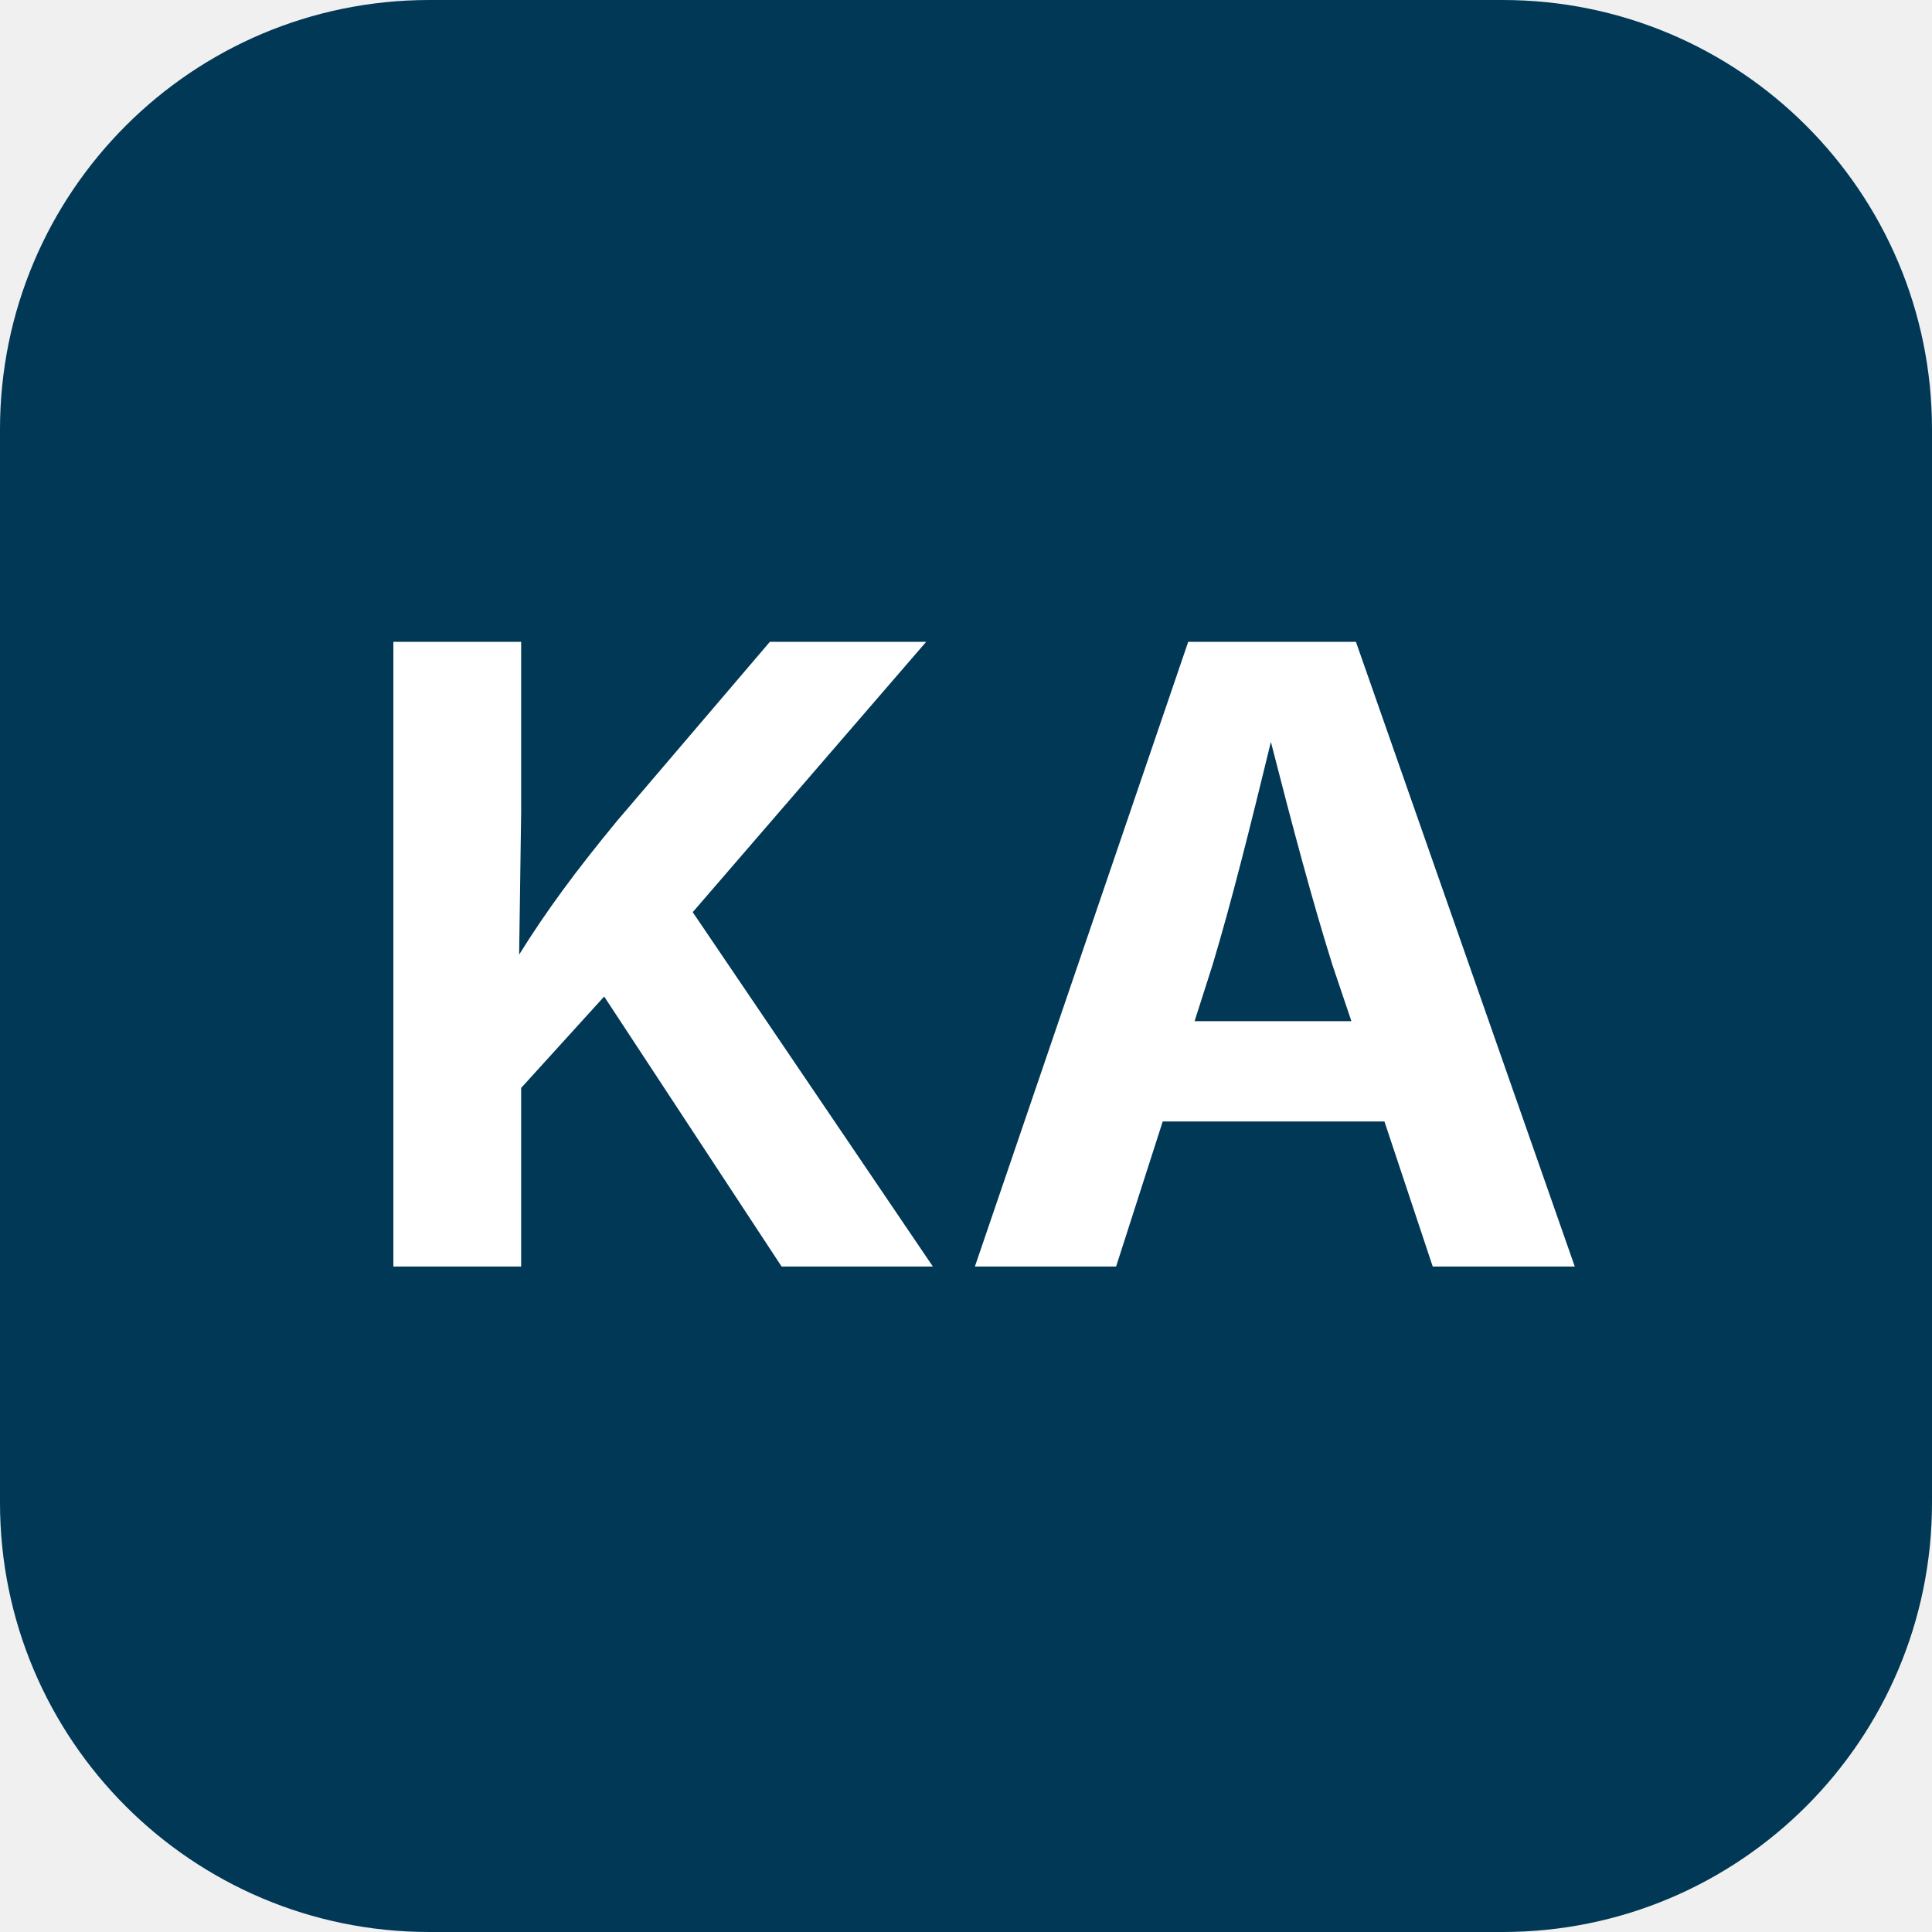
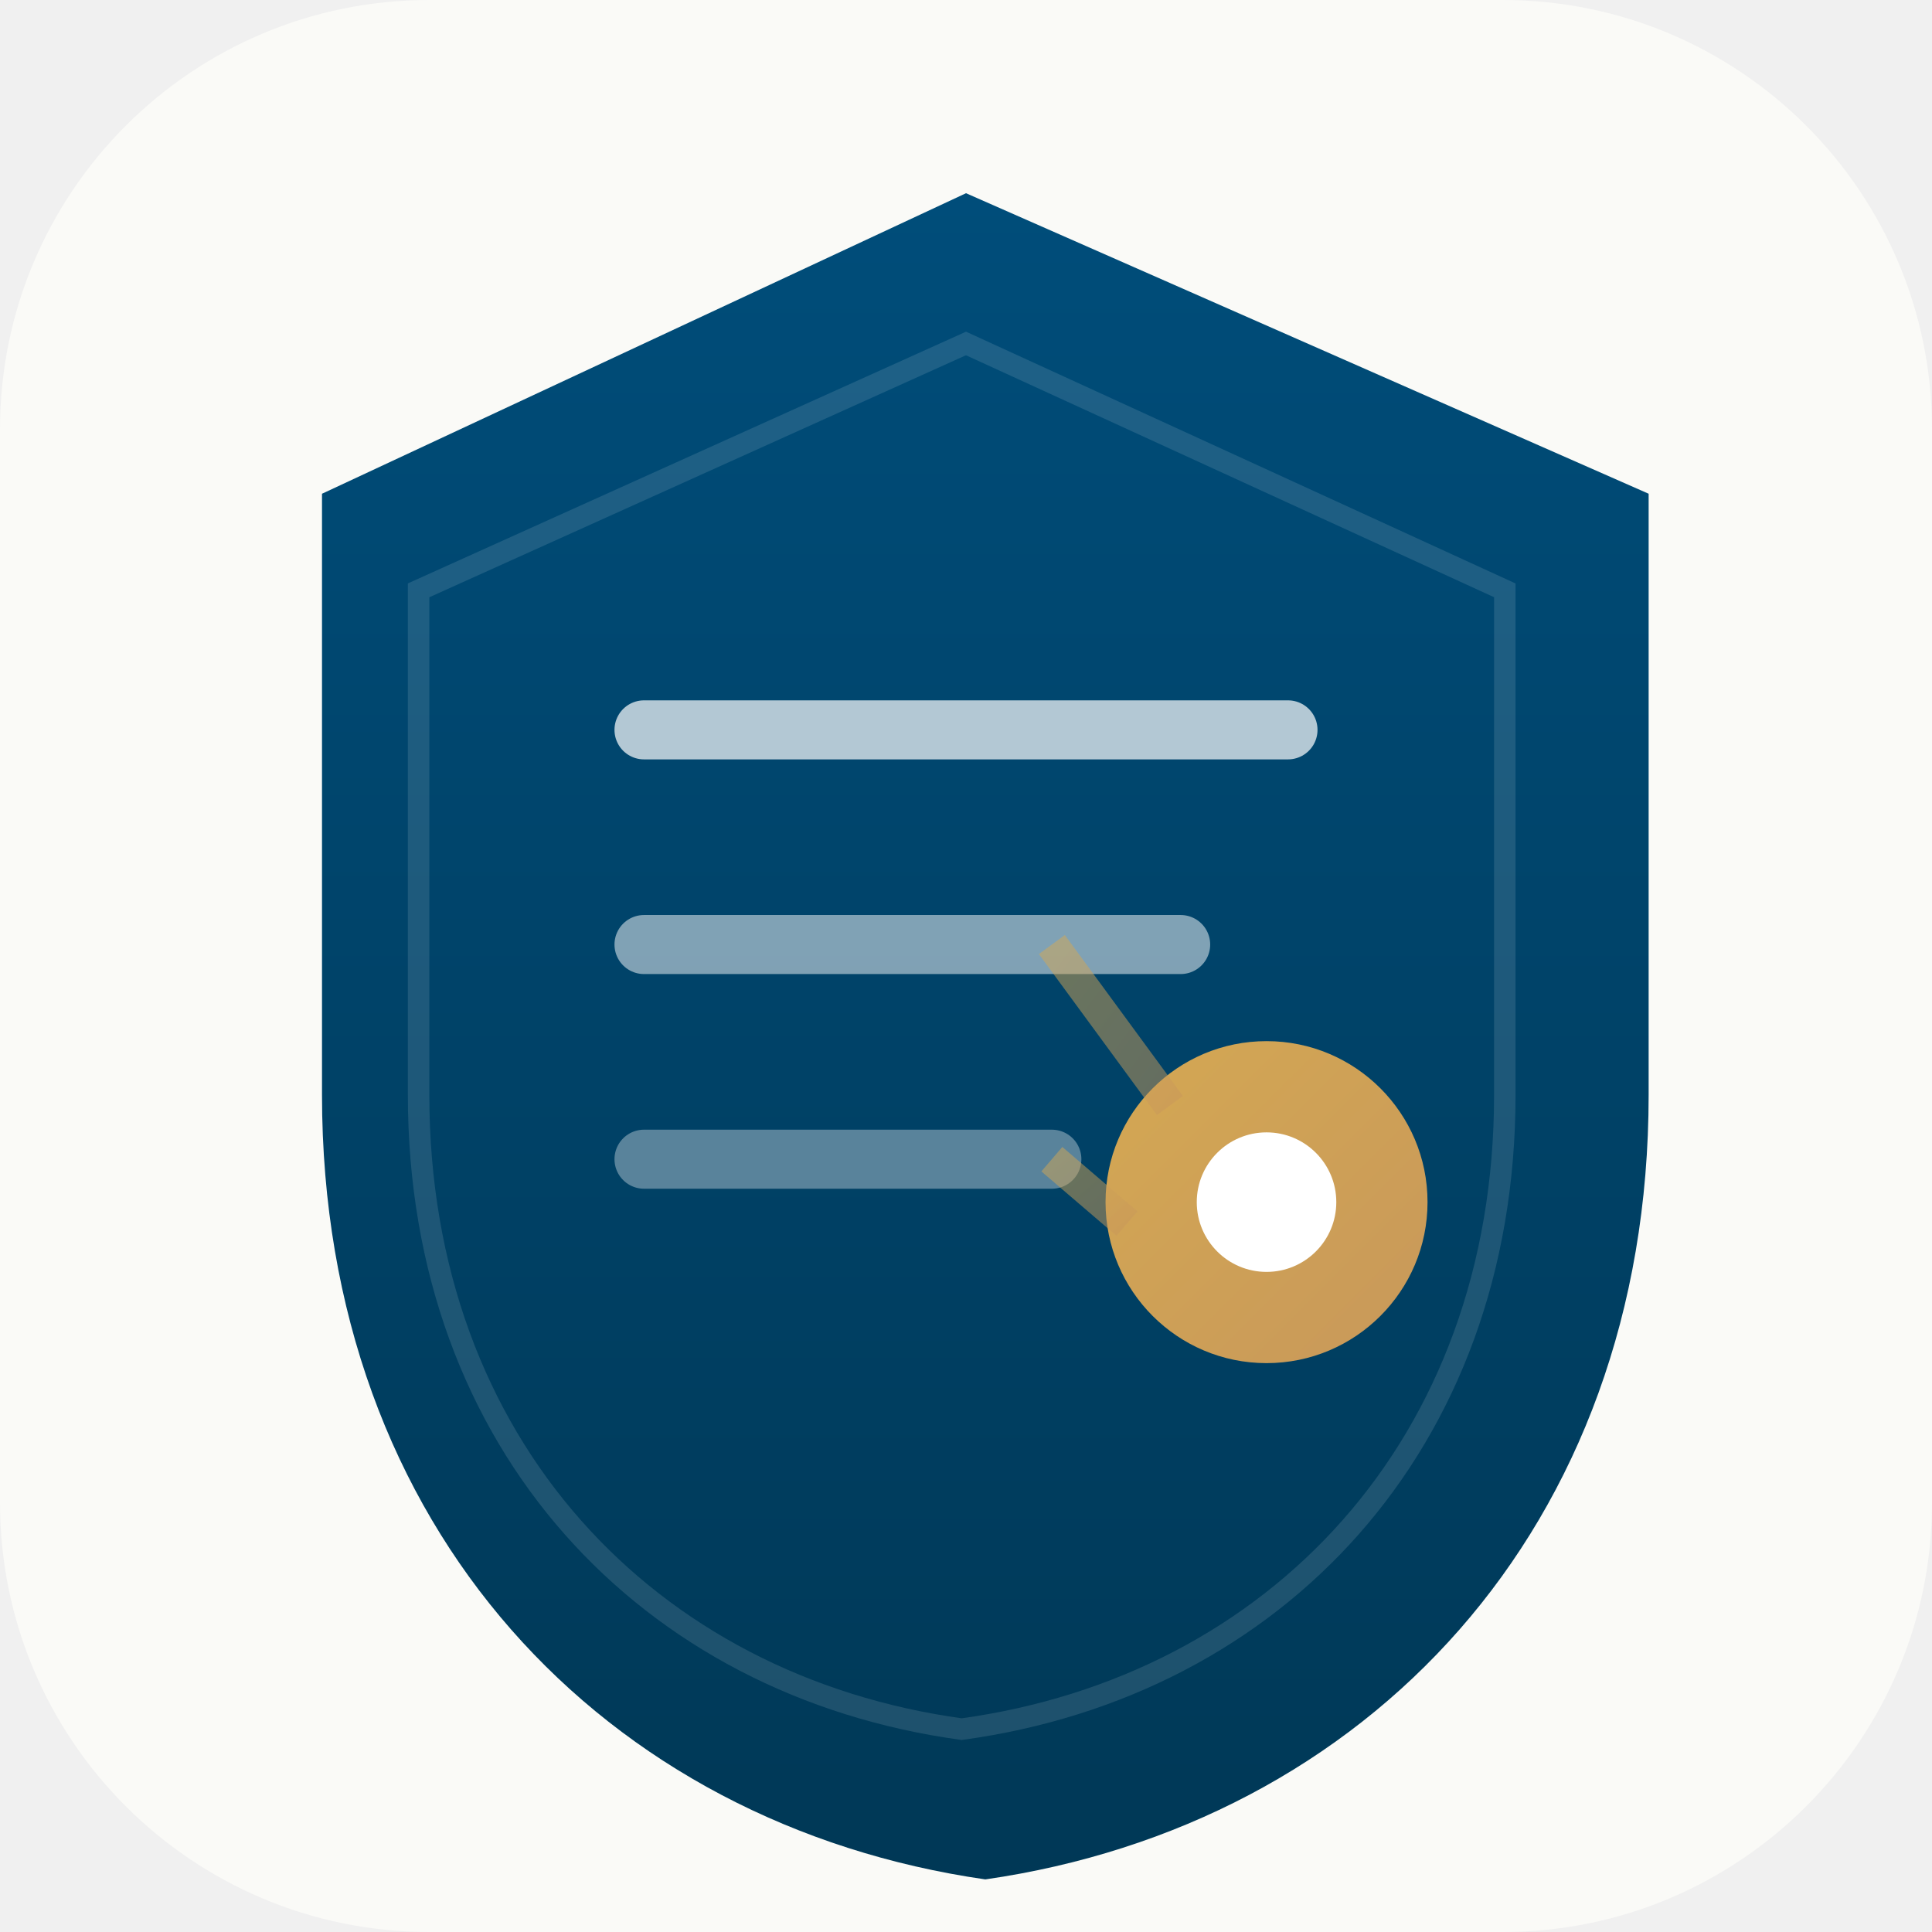
<svg xmlns="http://www.w3.org/2000/svg" viewBox="0 0 180 180">
-   <rect width="180" height="180" rx="40" fill="#003856" />
-   <text x="90" y="118" text-anchor="middle" font-family="-apple-system, BlinkMacSystemFont, 'Segoe UI', sans-serif" font-size="80" font-weight="700" fill="white">KA</text>
+   <defs>
+     <linearGradient id="g" x1="0" y1="0" x2="0" y2="1">
+       <stop offset="0%" stop-color="#004d7a" />
+       <stop offset="100%" stop-color="#003856" />
+     </linearGradient>
+     <linearGradient id="a" x1="0" y1="0" x2="1" y2="1">
+       <stop offset="0%" stop-color="#D4A853" />
+       <stop offset="100%" stop-color="#C8985A" />
+     </linearGradient>
+   </defs>
+   <rect width="180" height="180" rx="40" fill="#FAFAF7" />
+   <path d="M90 18L30 46v56c0 40.5 26.4 68 61.8 73.1 35.4-5.1 61.8-32.6 61.8-73.1V46L90 18z" fill="url(#g)" />
+   <path d="M90 32L39 55v47c0 32.6 21.4 55.1 50.6 59.1 29.2-4 50.6-26.5 50.6-59.1V55L90 32z" fill="none" stroke="#ffffff" stroke-width="2" opacity="0.12" />
+   <line x1="60" y1="68" x2="120" y2="68" stroke="#ffffff" stroke-width="5.5" stroke-linecap="round" opacity="0.7" />
+   <line x1="60" y1="88" x2="110" y2="88" stroke="#ffffff" stroke-width="5.5" stroke-linecap="round" opacity="0.5" />
+   <line x1="60" y1="108" x2="98" y2="108" stroke="#ffffff" stroke-width="5.5" stroke-linecap="round" opacity="0.35" />
+   <circle cx="118" cy="112" r="15" fill="url(#a)" />
+   <circle cx="118" cy="112" r="6.5" fill="#ffffff" />
+   <line x1="109" y1="103" x2="98" y2="88" stroke="url(#a)" stroke-width="3" opacity="0.5" />
+   <line x1="105" y1="114" x2="98" y2="108" stroke="url(#a)" stroke-width="3" opacity="0.5" />
</svg>
